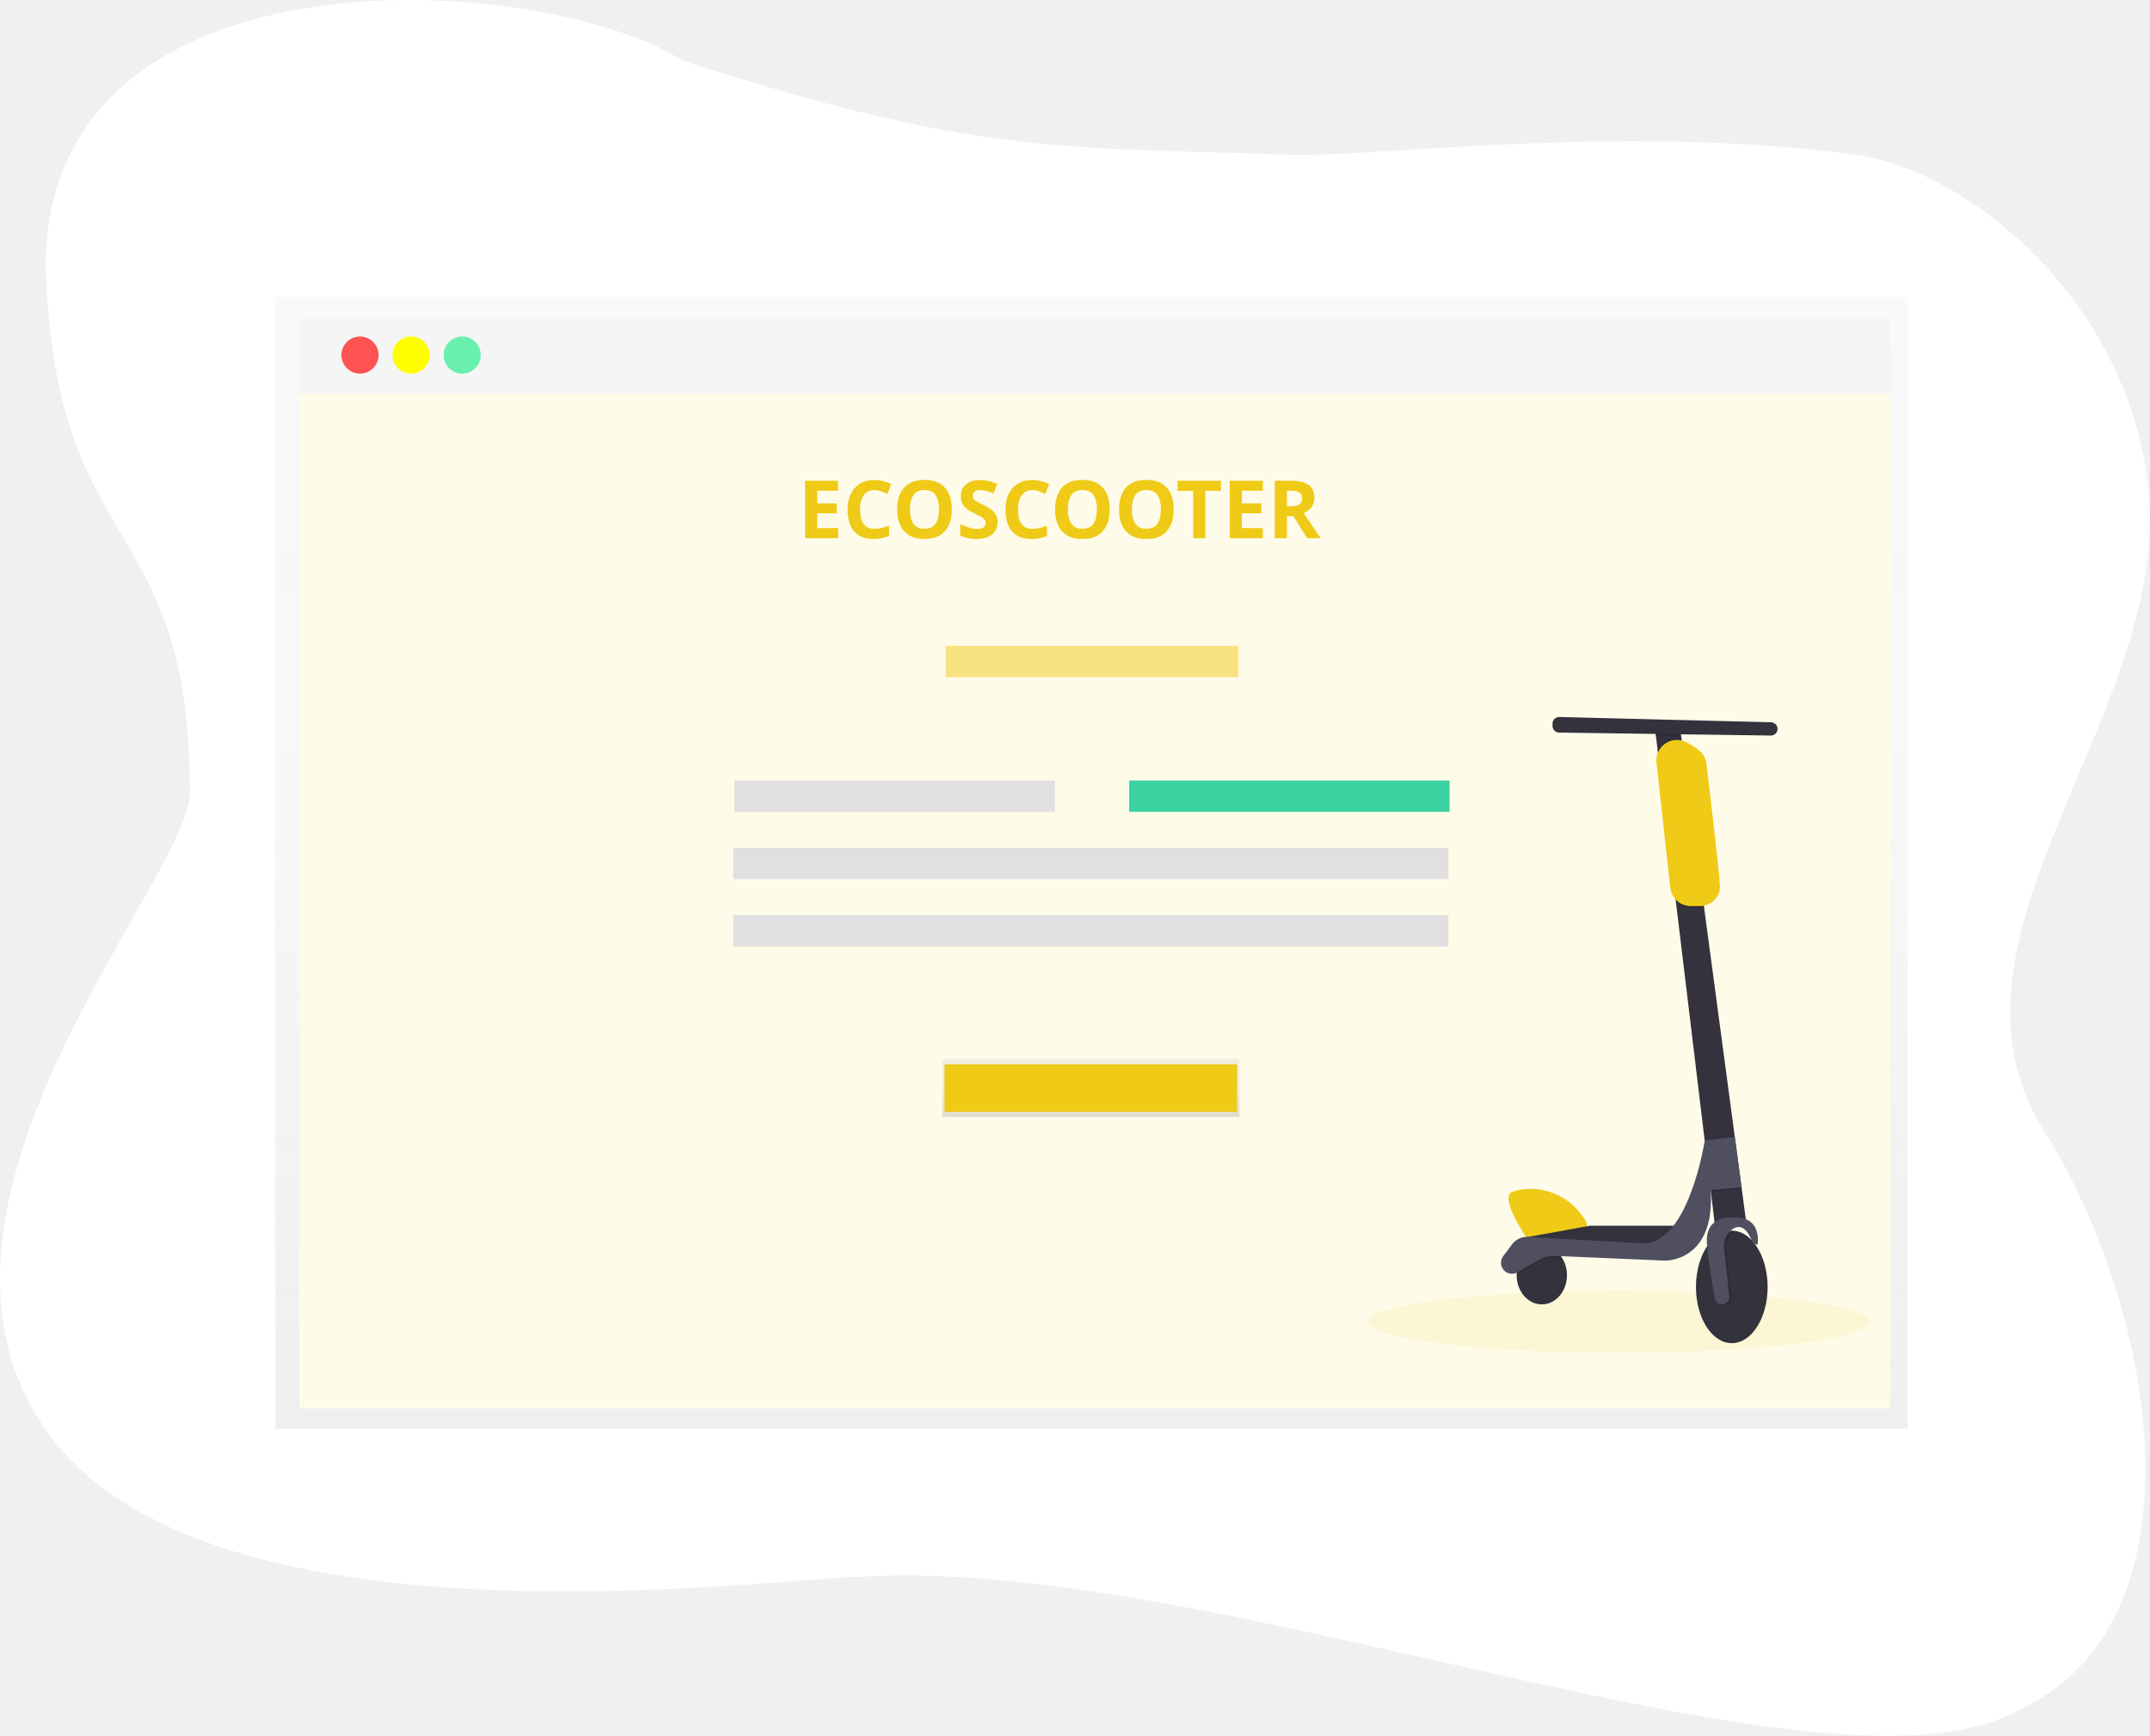
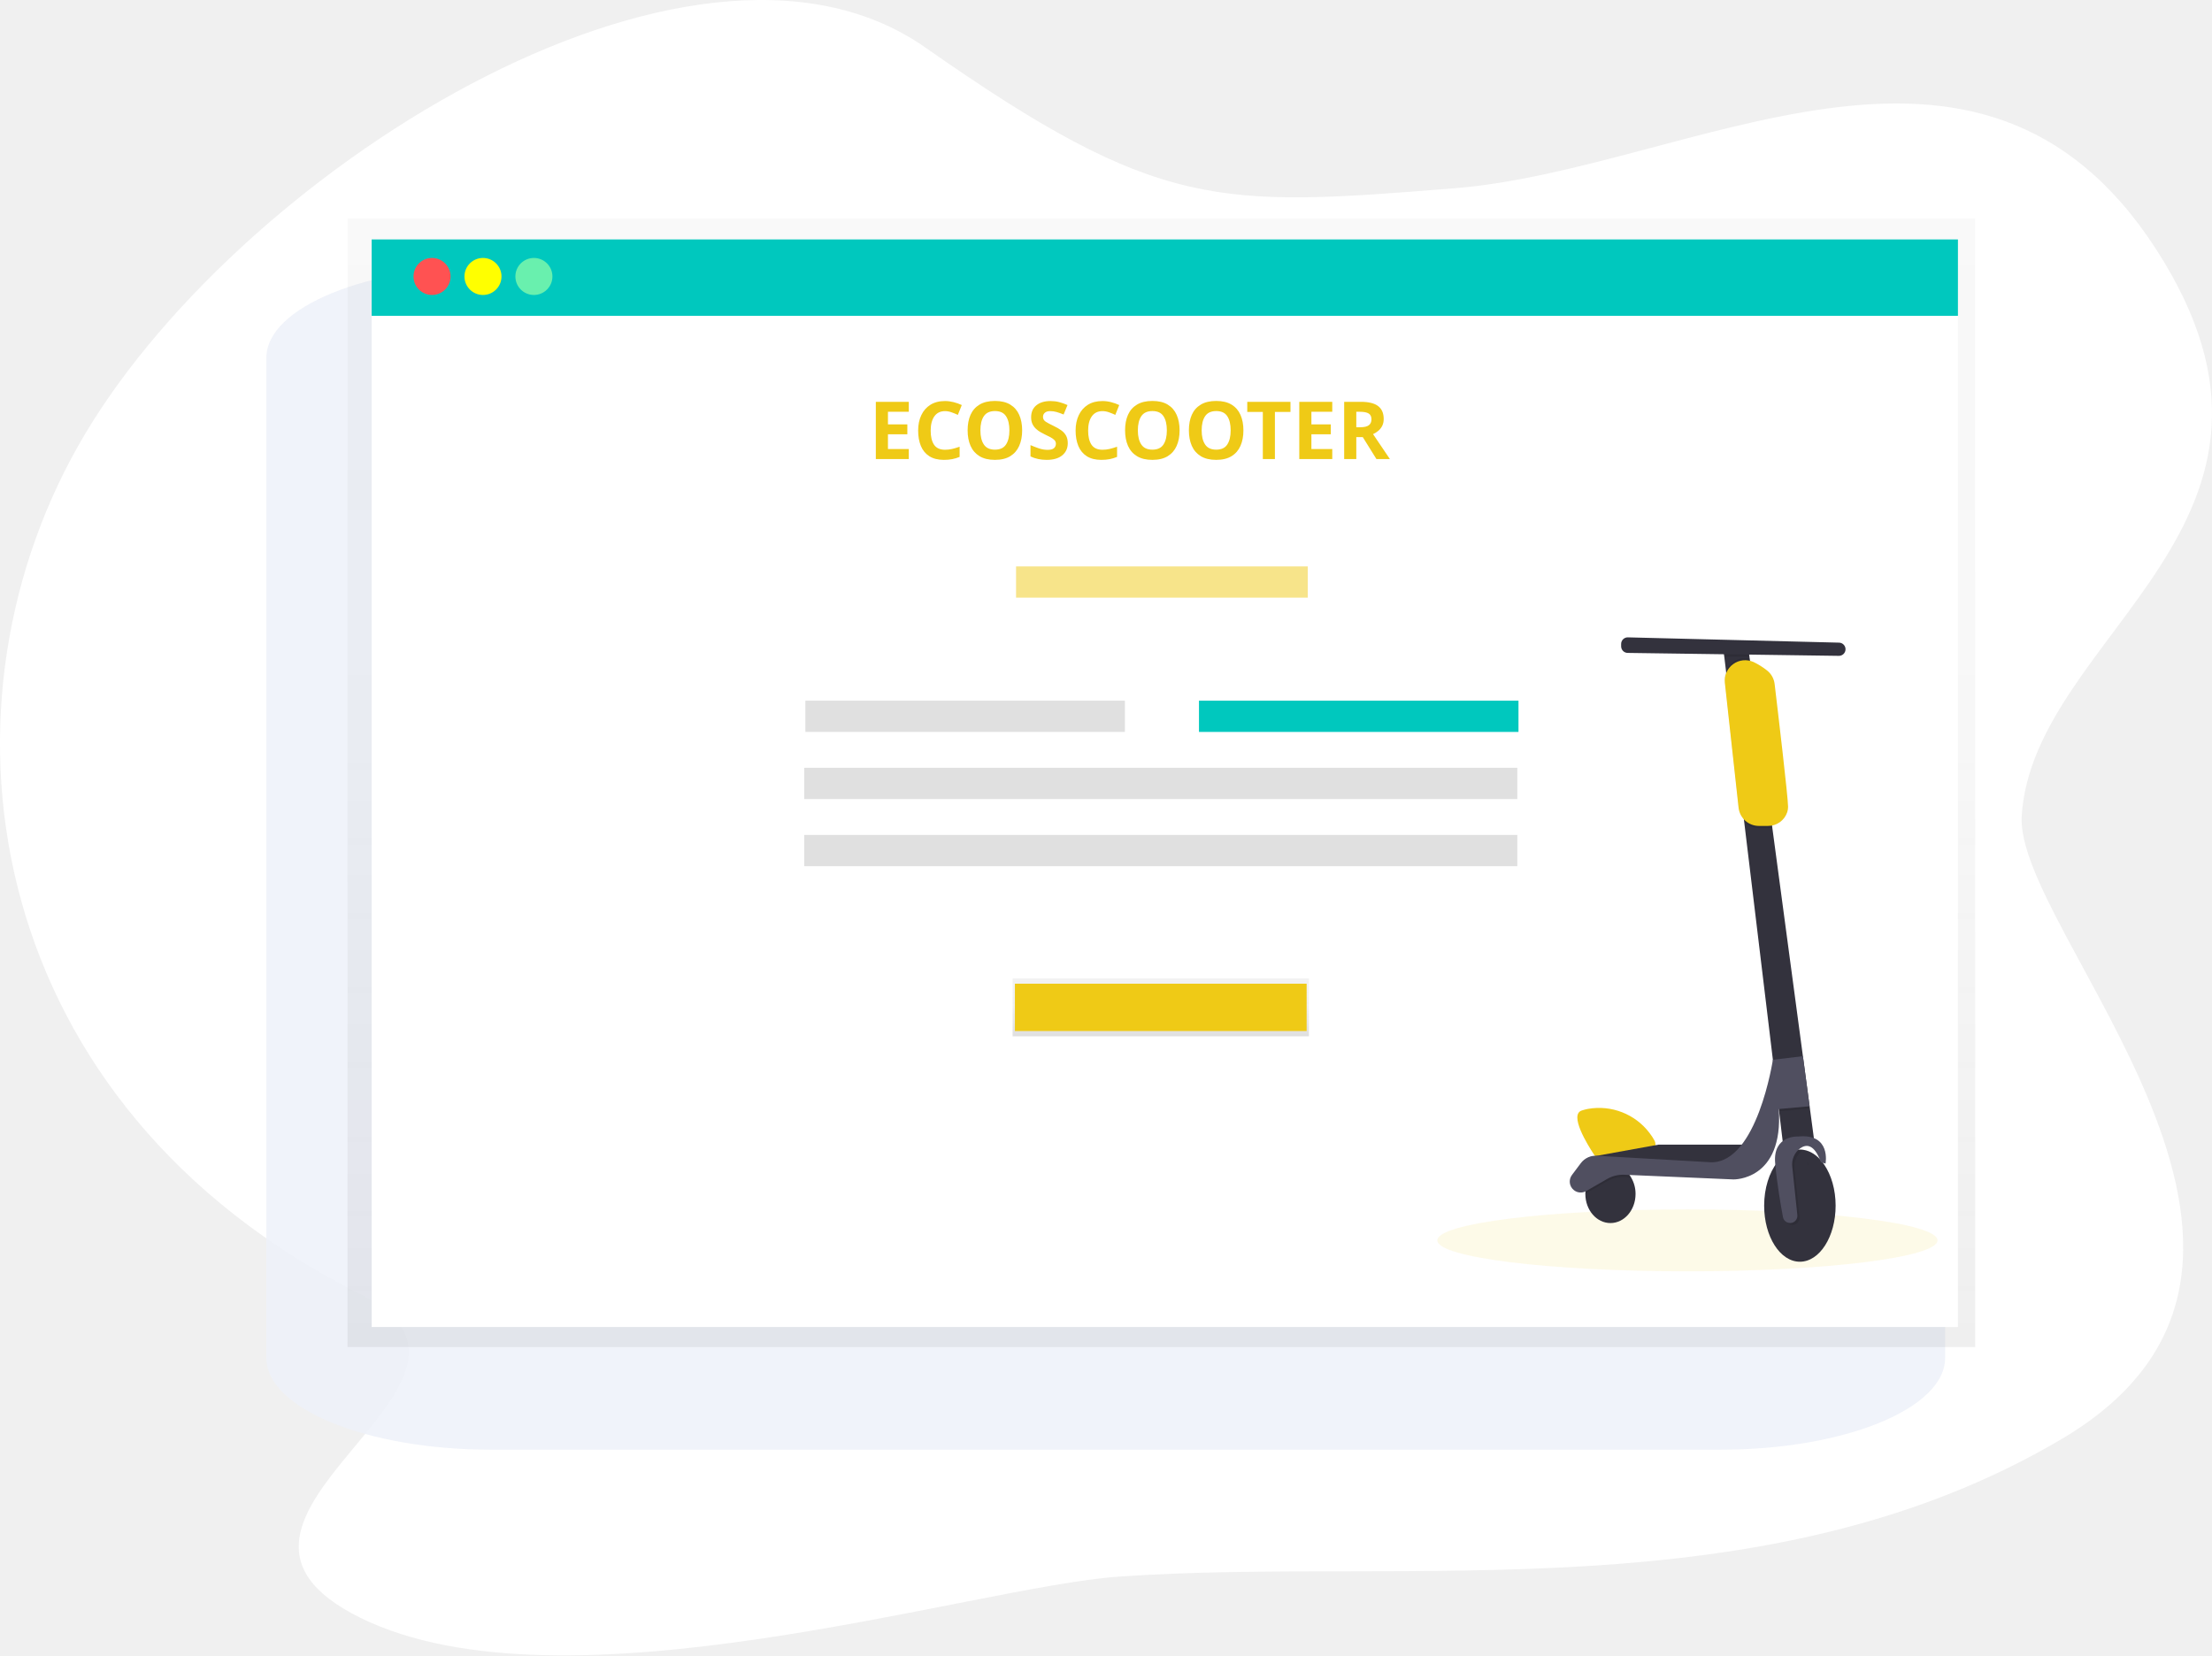
- <svg xmlns="http://www.w3.org/2000/svg" width="1069.656" height="863.739" viewBox="0 0 1069.656 863.739">
+ <svg xmlns="http://www.w3.org/2000/svg" width="1103.664" height="826.107" viewBox="0 0 1103.664 826.107">
  <defs>
    <linearGradient id="linear-gradient" x1="0.5" y1="1" x2="0.5" gradientUnits="objectBoundingBox">
      <stop offset="0" stop-color="gray" stop-opacity="0.251" />
      <stop offset="0.54" stop-color="gray" stop-opacity="0.122" />
      <stop offset="1" stop-color="gray" stop-opacity="0.102" />
    </linearGradient>
  </defs>
-   <g id="scooter1" transform="translate(-891.057 -5838.198)">
-     <path id="Trazado_663" data-name="Trazado 663" d="M7089.682,5435.362c146.174,47.153,187.086,42.859,303.554,46.844,39.8,1.362,164.117-15.8,280.136,0,55.573,7.569,138.8,73.688,146.117,172.377,6.13,112.177-116.468,222.821-49.039,318.754,55.169,93.788,74.882,239.325-14.405,281.975-94.094,55.169-398.443-75.7-576.21-65.589-50.128,1.191-328.581,40.04-407.077-73.154s71.772-274.232,71.772-317.014c0-141.459-67.788-114.629-71.772-263.585C6774.9,5375.188,7019.653,5390.844,7089.682,5435.362Z" transform="translate(-5859 433)" fill="#fff" />
+   <g id="scooter1" transform="translate(-854.604 -5876.909)">
+     <path id="Trazado_666" data-name="Trazado 666" d="M6715.344,5609.782c75.939-134.858,305.981-281.056,422.81-199.222s146.088,79.749,263.971,70.318S7663.49,5374.11,7752.2,5511.09s-61.109,191.61-66.923,282.918c-3.7,58.053,168.522,222.936,20.224,310.86s-328.135,58.744-470.833,68.858c-73.347,5.2-276.772,70.578-378.3,20.542s88.344-117.125,0-161.529C6669.162,5938.646,6639.4,5744.64,6715.344,5609.782Z" transform="translate(-5821.949 490)" fill="#fff" />
+     <path id="Trazado_665" data-name="Trazado 665" d="M112.1,0H725.512c61.91,0,112.1,20.5,112.1,45.788V544.843c0,25.288-50.188,45.788-112.1,45.788H112.1c-61.91,0-112.1-20.5-112.1-45.788V45.788C0,20.5,50.188,0,112.1,0Z" transform="translate(987.5 6009.741)" fill="#eef1f9" opacity="0.88" />
    <g id="scooter1-2" data-name="scooter1" transform="translate(-5 -62)">
      <g id="scooter1-3" data-name="scooter1" transform="translate(1033 6048)">
        <g id="Grupo_18" data-name="Grupo 18" opacity="0.5">
          <path id="Trazado_513" data-name="Trazado 513" d="M0,0V563.164H812.11V0Z" fill="url(#linear-gradient)" />
        </g>
-         <rect id="Rectángulo_115" data-name="Rectángulo 115" width="791.454" height="518.106" transform="translate(12.047 35.046)" fill="#fffbe9" />
-         <rect id="Rectángulo_116" data-name="Rectángulo 116" width="791.454" height="38.118" transform="translate(12.047 10.4)" fill="#f5f5f5" />
+         <path id="Trazado_664" data-name="Trazado 664" d="M0,0H791.454V518.106H0Z" transform="translate(12.047 35.046)" fill="#fff" />
+         <rect id="Rectángulo_116" data-name="Rectángulo 116" width="791.454" height="38.118" transform="translate(12.047 10.4)" fill="#00c8be" />
        <circle id="Elipse_75" data-name="Elipse 75" cx="9.239" cy="9.239" r="9.239" transform="translate(32.924 19.639)" fill="#ff5252" />
        <circle id="Elipse_76" data-name="Elipse 76" cx="9.239" cy="9.239" r="9.239" transform="translate(58.343 19.639)" fill="#ff0" />
        <circle id="Elipse_77" data-name="Elipse 77" cx="9.239" cy="9.239" r="9.239" transform="translate(83.752 19.639)" fill="#69f0ae" />
        <rect id="Rectángulo_117" data-name="Rectángulo 117" width="145.555" height="15.594" transform="translate(333.56 173.571)" fill="#efca16" opacity="0.5" />
        <rect id="Rectángulo_118" data-name="Rectángulo 118" width="159.414" height="15.594" transform="translate(228.444 240.568)" fill="#e0e0e0" />
-         <rect id="Rectángulo_119" data-name="Rectángulo 119" width="159.414" height="15.594" transform="translate(584.241 256.174) rotate(180)" fill="#3ad29f" />
+         <rect id="Rectángulo_119" data-name="Rectángulo 119" width="159.414" height="15.594" transform="translate(584.241 256.174) rotate(180)" fill="#00c8be" />
        <rect id="Rectángulo_120" data-name="Rectángulo 120" width="355.796" height="15.594" transform="translate(227.859 274.067)" fill="#e0e0e0" />
        <rect id="Rectángulo_121" data-name="Rectángulo 121" width="355.796" height="15.594" transform="translate(227.859 307.576)" fill="#e0e0e0" />
        <rect id="Rectángulo_122" data-name="Rectángulo 122" width="147.864" height="28.879" transform="translate(331.836 379.193)" fill="url(#linear-gradient)" />
        <rect id="Rectángulo_123" data-name="Rectángulo 123" width="145.555" height="23.629" transform="translate(332.985 381.824)" fill="#efca16" />
      </g>
      <g id="undraw_scooter_aia8" transform="translate(1576.748 6256.98)">
        <ellipse id="Elipse_84" data-name="Elipse 84" cx="124.787" cy="15.452" rx="124.787" ry="15.452" transform="translate(0 285.48)" fill="#efca16" opacity="0.1" />
        <path id="Trazado_631" data-name="Trazado 631" d="M572.707,740.516a4.617,4.617,0,0,1-3.442-2.082c-3.442-5.206-12.575-20.063-6.16-22.113a25.421,25.421,0,0,1,3.108-.8,31.622,31.622,0,0,1,30.65,11.979,28.891,28.891,0,0,1,2.512,3.832,3.974,3.974,0,0,1-2.385,5.683C591.331,738.688,580.847,741.24,572.707,740.516Z" transform="translate(-491.018 -480.21)" fill="#efca16" />
        <path id="Trazado_632" data-name="Trazado 632" d="M526.77,662.067l34.99-6.327h52.4l-7.488,11.542H533.9Z" transform="translate(-451.416 -402.579)" fill="#33323d" />
        <path id="Trazado_649" data-name="Trazado 649" d="M590.956,765.313c0,8.02-5.612,14.522-12.527,14.522s-12.519-6.5-12.519-14.522V765.2c.056-7.949,5.643-14.411,12.519-14.411a12.069,12.069,0,0,1,10.262,6.216A15.953,15.953,0,0,1,590.956,765.313Z" transform="translate(-492.051 -487.542)" fill="#33323d" />
        <path id="Trazado_650" data-name="Trazado 650" d="M713.8,769.193c0,15.444-7.988,27.972-17.837,27.972s-17.821-12.527-17.821-27.972c0-8.744,2.544-16.525,6.534-21.644,3.084-3.974,6.995-6.359,11.287-6.359a11.891,11.891,0,0,1,1.765.127c3.537.548,6.788,2.718,9.4,6.041a17.074,17.074,0,0,1,1.033,1.423C711.628,753.916,713.8,761.165,713.8,769.193Z" transform="translate(-515.072 -485.573)" fill="#33323d" />
        <path id="Trazado_651" data-name="Trazado 651" d="M656.868,590.043,641.281,591.6l-2-16.661-.135-1.089-2.83-23.48-.127-1.089L621.87,430.5l-.31-2.528-8.537-70.895-.206-1.693-.891-7.408-.6-4.92H623.81l.676,5.1.111.811.31,2.281,10.707,80.012.286,2.146,15.27,114.072,3.346,25Z" transform="translate(-468.762 -338.44)" fill="#33323d" />
        <path id="Trazado_652" data-name="Trazado 652" d="M697.633,741.24a11.924,11.924,0,0,1,1.765.127l-.445.3a10.008,10.008,0,0,0-3.974,9.26l2.528,24.037a3.053,3.053,0,0,1,0,.374,3.625,3.625,0,0,1-7.154.684c-1.041-5.509-3.013-16.764-3.9-26.93-.048-.541-.079-1.049-.079-1.534C689.43,743.617,693.341,741.24,697.633,741.24Z" transform="translate(-516.76 -485.583)" opacity="0.1" />
        <path id="Trazado_653" data-name="Trazado 653" d="M705.933,750.423l-.549-.159c-.167-.437-.318-.866-.485-1.264A17.144,17.144,0,0,1,705.933,750.423Z" transform="translate(-520.561 -487.175)" opacity="0.1" />
        <path id="Trazado_654" data-name="Trazado 654" d="M696.458,732.967s-12.678-.795-11.43,13.306c.9,10.166,2.87,21.414,3.9,26.922a3.625,3.625,0,0,0,4.109,2.909h0a3.625,3.625,0,0,0,3.06-3.974l-2.528-24.037a10,10,0,0,1,3.974-9.268c3-2.107,7-2.234,10.333,7.011l2.289.628S713.095,731.3,696.458,732.967Z" transform="translate(-516.467 -483.86)" fill="#504f60" />
        <path id="Trazado_655" data-name="Trazado 655" d="M676.842,515.087a10.152,10.152,0,0,1-1.908.191h-4.467a10.262,10.262,0,0,1-10.166-9.125l-6.836-62.215a10.254,10.254,0,0,1,12.368-11.128Z" transform="translate(-509.998 -422.268)" opacity="0.1" />
        <path id="Trazado_656" data-name="Trazado 656" d="M677.348,517.785a9.612,9.612,0,0,1-2.194.246h-4.467a10.143,10.143,0,0,1-7.361-3.179l-.31-2.536L654.48,441.43a10.19,10.19,0,0,1,11.883-5.842l10.7,80.02Z" transform="translate(-510.218 -422.82)" opacity="0.1" />
        <path id="Trazado_657" data-name="Trazado 657" d="M653.464,445.306c1.645,14.967,5.119,46.611,6.836,62.231a10.222,10.222,0,0,0,10.166,9.109h4.459a10.039,10.039,0,0,0,9.658-6.86,8.8,8.8,0,0,0,.421-2.655c0-4.769-5.119-47.971-6.709-61.293a10.089,10.089,0,0,0-3.768-6.764,36,36,0,0,0-6.764-4.237A10.2,10.2,0,0,0,653.464,445.306Z" transform="translate(-509.997 -422.539)" fill="#efca16" />
        <path id="Trazado_658" data-name="Trazado 658" d="M588.691,757.006l-3.354-.143a15.587,15.587,0,0,0-8.529,2.09l-10.492,6.041c-.135.072-.278.151-.405.207.056-7.949,5.644-14.411,12.519-14.411A12.078,12.078,0,0,1,588.691,757.006Z" transform="translate(-492.05 -487.542)" opacity="0.1" />
        <path id="Trazado_659" data-name="Trazado 659" d="M660.962,626.611l-15.238,1.367-.135-1.089-2.83-23.481,14.856-1.789Z" transform="translate(-475.209 -391.478)" opacity="0.1" />
        <path id="Trazado_660" data-name="Trazado 660" d="M660.407,708.956c2.448,35.769-22.6,35.109-22.6,35.109l-54.473-2.337a15.74,15.74,0,0,0-8.537,2.091l-10.492,6.049a5.46,5.46,0,0,1-6.121-.453h0a5.469,5.469,0,0,1-.978-7.559l4.435-5.914a9.269,9.269,0,0,1,7.949-3.688l57,3.251c23.051.413,30.873-51.15,30.873-51.15h0l14.991-1.8,3.338,25-15.365,1.375Z" transform="translate(-490.042 -473.545)" fill="#504f60" />
        <path id="Trazado_661" data-name="Trazado 661" d="M624.485,348.155l-12.559-.175-.6-4.92H623.81Z" transform="translate(-468.762 -338.44)" opacity="0.1" />
        <path id="Trazado_662" data-name="Trazado 662" d="M591.764,419.609l105.384,2.639a3.3,3.3,0,0,1,3.18,3.3h0a3.291,3.291,0,0,1-3.339,3.291l-105.376-1.47a3.291,3.291,0,0,1-3.243-3.291V422.9a3.291,3.291,0,0,1,3.394-3.291Z" transform="translate(-496.658 -419.608)" fill="#33323d" />
      </g>
    </g>
    <text id="ECOSCOOTER" transform="translate(1288 6106)" fill="#efca16" font-size="40" font-family="Montserrat-Bold, Montserrat" font-weight="700">
      <tspan x="0" y="0">ECOSCOOTER</tspan>
    </text>
  </g>
</svg>
